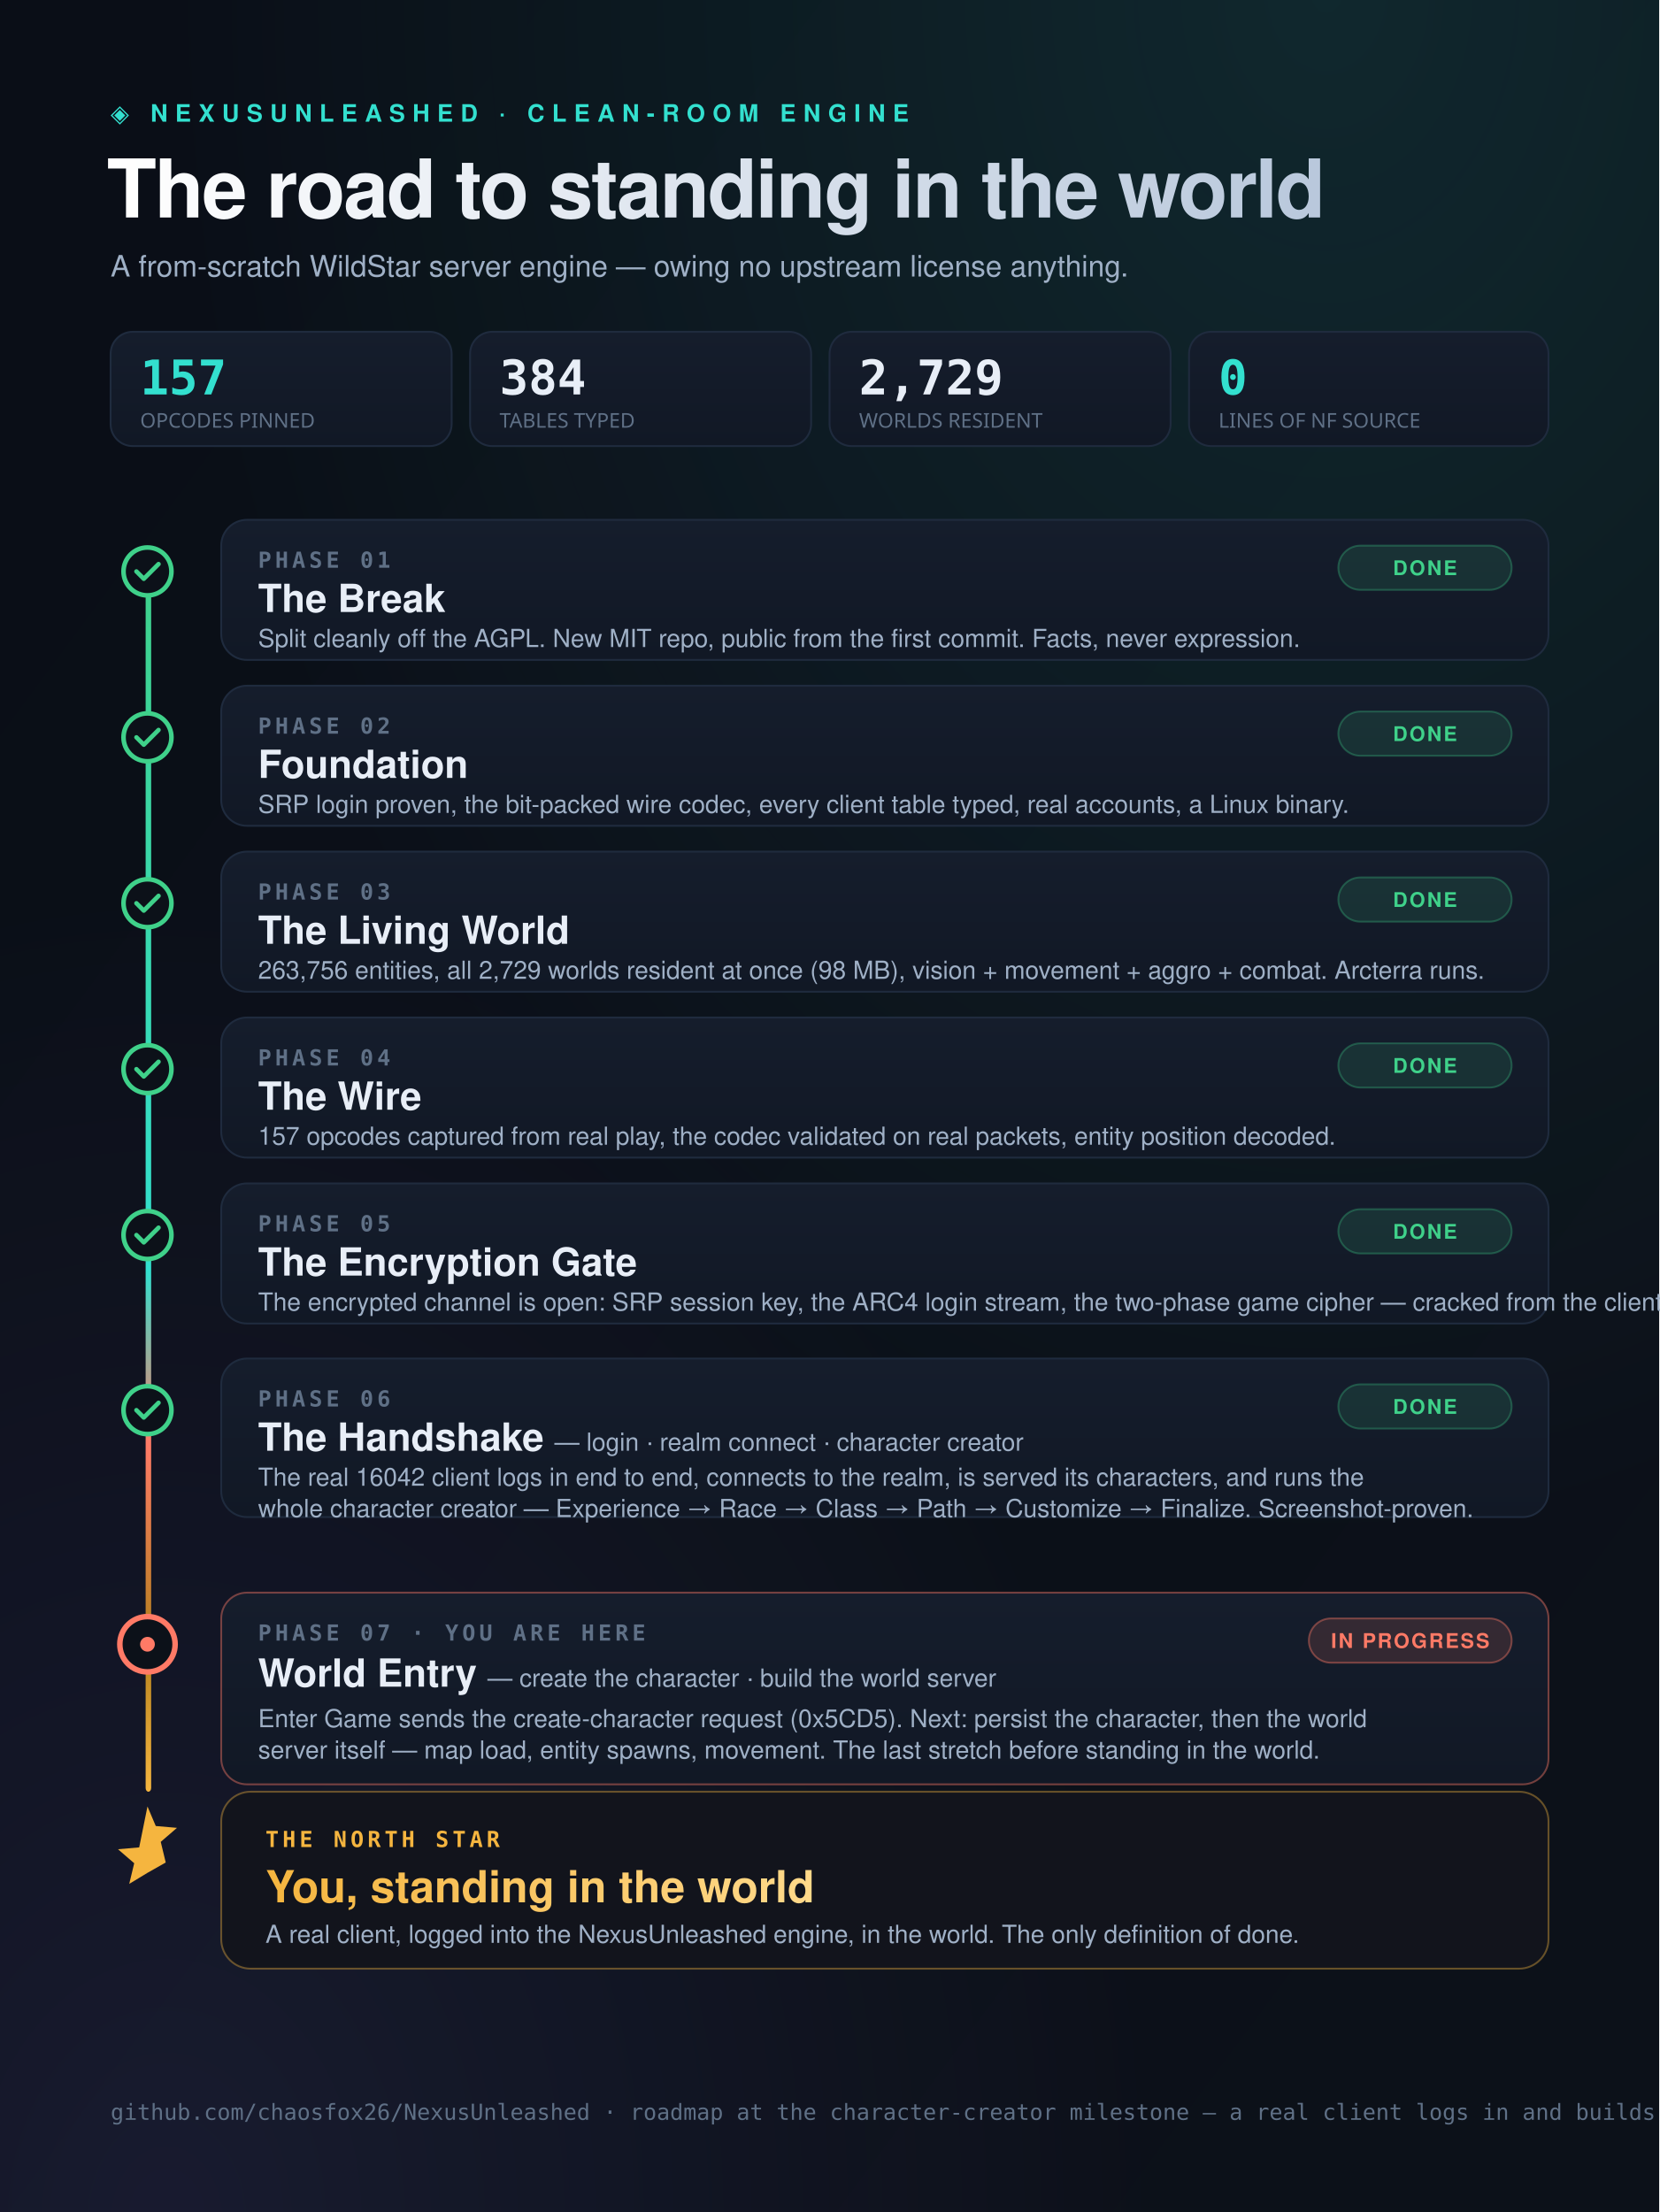
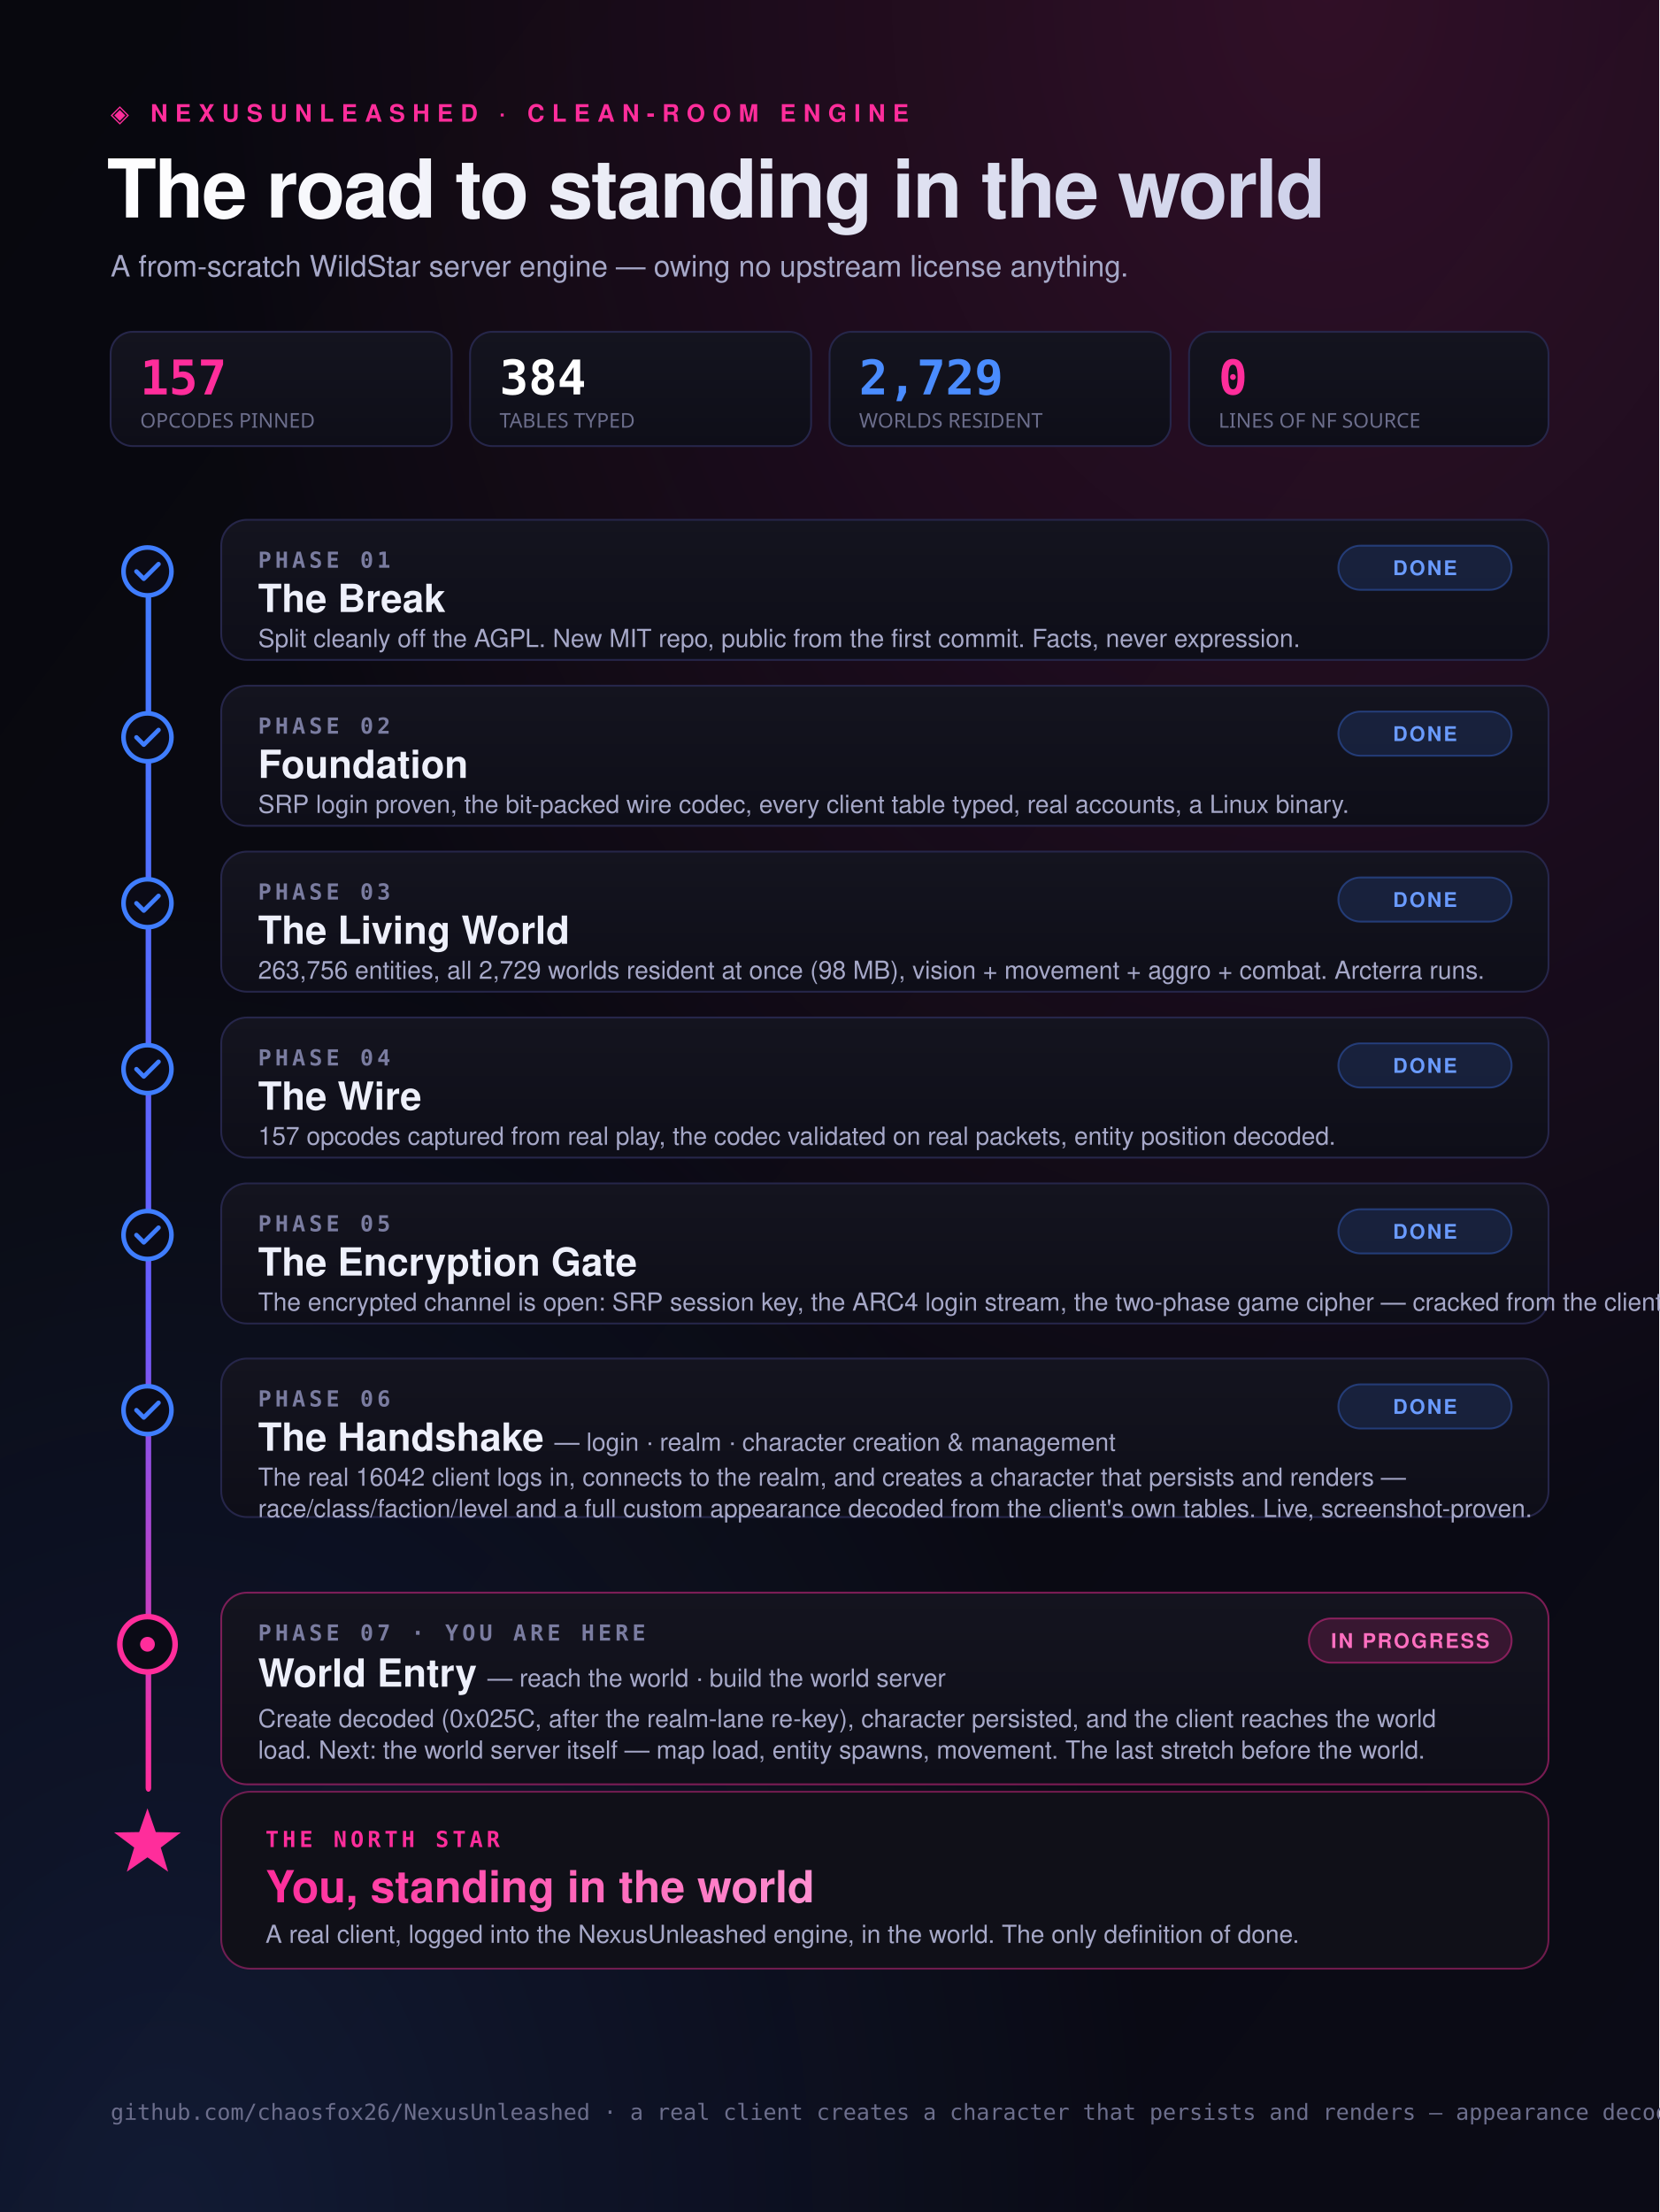
<svg xmlns="http://www.w3.org/2000/svg" viewBox="0 0 900 1200" font-family="Segoe UI, Helvetica, Arial, sans-serif">
  <defs>
    <linearGradient id="bg" x1="0" y1="0" x2="1" y2="1">
-       <stop offset="0" stop-color="#0a0e17" />
-       <stop offset="1" stop-color="#0c1119" />
+       <stop offset="0" stop-color="#08080e" />
+       <stop offset="1" stop-color="#0b0b16" />
    </linearGradient>
    <radialGradient id="glowc" cx="80%" cy="0%" r="70%">
-       <stop offset="0" stop-color="#33e0cf" stop-opacity="0.12" />
-       <stop offset="1" stop-color="#33e0cf" stop-opacity="0" />
+       <stop offset="0" stop-color="#ff2d9b" stop-opacity="0.16" />
+       <stop offset="1" stop-color="#ff2d9b" stop-opacity="0" />
    </radialGradient>
    <radialGradient id="glowv" cx="10%" cy="100%" r="60%">
-       <stop offset="0" stop-color="#8f7dff" stop-opacity="0.10" />
-       <stop offset="1" stop-color="#8f7dff" stop-opacity="0" />
+       <stop offset="0" stop-color="#3f7dff" stop-opacity="0.14" />
+       <stop offset="1" stop-color="#3f7dff" stop-opacity="0" />
    </radialGradient>
    <linearGradient id="spine" x1="0" y1="0" x2="0" y2="1">
-       <stop offset="0" stop-color="#3fd18a" />
-       <stop offset="0.58" stop-color="#33e0cf" />
-       <stop offset="0.72" stop-color="#ff7a66" />
-       <stop offset="0.88" stop-color="#b3801d" />
-       <stop offset="1" stop-color="#f5b53f" />
+       <stop offset="0" stop-color="#3f7dff" />
+       <stop offset="0.62" stop-color="#6a5cff" />
+       <stop offset="1" stop-color="#ff2d9b" />
    </linearGradient>
    <linearGradient id="card" x1="0" y1="0" x2="0" y2="1">
-       <stop offset="0" stop-color="#151d2c" />
-       <stop offset="1" stop-color="#111825" />
+       <stop offset="0" stop-color="#14141f" />
+       <stop offset="1" stop-color="#0e0e18" />
    </linearGradient>
    <linearGradient id="title" x1="0" y1="0" x2="1" y2="0">
      <stop offset="0" stop-color="#ffffff" />
-       <stop offset="1" stop-color="#b9c8dc" />
+       <stop offset="1" stop-color="#cfd2ea" />
    </linearGradient>
-     <linearGradient id="amber" x1="0" y1="0" x2="1" y2="0">
-       <stop offset="0" stop-color="#f5b53f" />
-       <stop offset="1" stop-color="#ffd98a" />
+     <linearGradient id="mag" x1="0" y1="0" x2="1" y2="0">
+       <stop offset="0" stop-color="#ff2d9b" />
+       <stop offset="1" stop-color="#ff8fd0" />
    </linearGradient>
  </defs>
  <rect width="900" height="1200" fill="url(#bg)" />
  <rect width="900" height="1200" fill="url(#glowc)" />
  <rect width="900" height="1200" fill="url(#glowv)" />
-   <text x="60" y="66" fill="#33e0cf" font-size="13" letter-spacing="4" font-weight="700">◈ NEXUSUNLEASHED · CLEAN-ROOM ENGINE</text>
+   <text x="60" y="66" fill="#ff2d9b" font-size="13" letter-spacing="4" font-weight="700">◈ NEXUSUNLEASHED · CLEAN-ROOM ENGINE</text>
  <text x="58" y="118" fill="url(#title)" font-size="44" font-weight="800" letter-spacing="-1">The road to standing in the world</text>
-   <text x="60" y="150" fill="#9fb0c6" font-size="16">A from-scratch WildStar server engine — owing no upstream license anything.</text>
+   <text x="60" y="150" fill="#a6a8c8" font-size="16">A from-scratch WildStar server engine — owing no upstream license anything.</text>
  <g font-family="Consolas, monospace">
    <g transform="translate(60,180)">
-       <rect width="185" height="62" rx="12" fill="url(#card)" stroke="#1f2b3e" />
-       <text x="16" y="34" fill="#33e0cf" font-size="26" font-weight="800">157</text>
-       <text x="16" y="52" fill="#5f7086" font-size="11" font-family="Segoe UI">OPCODES PINNED</text>
+       <rect width="185" height="62" rx="12" fill="url(#card)" stroke="#26264a" />
+       <text x="16" y="34" fill="#ff2d9b" font-size="26" font-weight="800">157</text>
+       <text x="16" y="52" fill="#6c6e8c" font-size="11" font-family="Segoe UI">OPCODES PINNED</text>
    </g>
    <g transform="translate(255,180)">
-       <rect width="185" height="62" rx="12" fill="url(#card)" stroke="#1f2b3e" />
-       <text x="16" y="34" fill="#e8eef7" font-size="26" font-weight="800">384</text>
-       <text x="16" y="52" fill="#5f7086" font-size="11" font-family="Segoe UI">TABLES TYPED</text>
+       <rect width="185" height="62" rx="12" fill="url(#card)" stroke="#26264a" />
+       <text x="16" y="34" fill="#ffffff" font-size="26" font-weight="800">384</text>
+       <text x="16" y="52" fill="#6c6e8c" font-size="11" font-family="Segoe UI">TABLES TYPED</text>
    </g>
    <g transform="translate(450,180)">
-       <rect width="185" height="62" rx="12" fill="url(#card)" stroke="#1f2b3e" />
-       <text x="16" y="34" fill="#e8eef7" font-size="26" font-weight="800">2,729</text>
-       <text x="16" y="52" fill="#5f7086" font-size="11" font-family="Segoe UI">WORLDS RESIDENT</text>
+       <rect width="185" height="62" rx="12" fill="url(#card)" stroke="#26264a" />
+       <text x="16" y="34" fill="#4a8cff" font-size="26" font-weight="800">2,729</text>
+       <text x="16" y="52" fill="#6c6e8c" font-size="11" font-family="Segoe UI">WORLDS RESIDENT</text>
    </g>
    <g transform="translate(645,180)">
-       <rect width="195" height="62" rx="12" fill="url(#card)" stroke="#1f2b3e" />
-       <text x="16" y="34" fill="#33e0cf" font-size="26" font-weight="800">0</text>
-       <text x="16" y="52" fill="#5f7086" font-size="11" font-family="Segoe UI">LINES OF NF SOURCE</text>
+       <rect width="195" height="62" rx="12" fill="url(#card)" stroke="#26264a" />
+       <text x="16" y="34" fill="#ff2d9b" font-size="26" font-weight="800">0</text>
+       <text x="16" y="52" fill="#6c6e8c" font-size="11" font-family="Segoe UI">LINES OF NF SOURCE</text>
    </g>
  </g>
  <rect x="79" y="300" width="3" height="672" rx="2" fill="url(#spine)" />
  <g transform="translate(0,290)">
-     <circle cx="80" cy="20" r="13" fill="#0c1119" stroke="#3fd18a" stroke-width="2.5" />
-     <path d="M74 20l4 4 8-8" stroke="#3fd18a" stroke-width="2.4" fill="none" stroke-linecap="round" stroke-linejoin="round" />
-     <rect x="120" y="-8" width="720" height="76" rx="14" fill="url(#card)" stroke="#1f2b3e" />
-     <text x="140" y="18" fill="#5f7086" font-size="12" font-family="Consolas, monospace" font-weight="700" letter-spacing="2">PHASE 01</text>
-     <text x="140" y="42" fill="#e8eef7" font-size="21" font-weight="700">The Break</text>
-     <text x="140" y="61" fill="#9fb0c6" font-size="13.5">Split cleanly off the AGPL. New MIT repo, public from the first commit. Facts, never expression.</text>
-     <rect x="726" y="6" width="94" height="24" rx="12" fill="#3fd18a" fill-opacity="0.12" stroke="#3fd18a" stroke-opacity="0.3" />
-     <text x="773" y="22" fill="#3fd18a" font-size="11" font-weight="700" text-anchor="middle" letter-spacing="1">DONE</text>
+     <circle cx="80" cy="20" r="13" fill="#0b0b16" stroke="#3f7dff" stroke-width="2.5" />
+     <path d="M74 20l4 4 8-8" stroke="#3f7dff" stroke-width="2.4" fill="none" stroke-linecap="round" stroke-linejoin="round" />
+     <rect x="120" y="-8" width="720" height="76" rx="14" fill="url(#card)" stroke="#26264a" />
+     <text x="140" y="18" fill="#7a7ca0" font-size="12" font-family="Consolas, monospace" font-weight="700" letter-spacing="2">PHASE 01</text>
+     <text x="140" y="42" fill="#eef0fb" font-size="21" font-weight="700">The Break</text>
+     <text x="140" y="61" fill="#a6a8c8" font-size="13.5">Split cleanly off the AGPL. New MIT repo, public from the first commit. Facts, never expression.</text>
+     <rect x="726" y="6" width="94" height="24" rx="12" fill="#3f7dff" fill-opacity="0.14" stroke="#3f7dff" stroke-opacity="0.35" />
+     <text x="773" y="22" fill="#6a9bff" font-size="11" font-weight="700" text-anchor="middle" letter-spacing="1">DONE</text>
  </g>
  <g transform="translate(0,380)">
-     <circle cx="80" cy="20" r="13" fill="#0c1119" stroke="#3fd18a" stroke-width="2.5" />
-     <path d="M74 20l4 4 8-8" stroke="#3fd18a" stroke-width="2.4" fill="none" stroke-linecap="round" stroke-linejoin="round" />
-     <rect x="120" y="-8" width="720" height="76" rx="14" fill="url(#card)" stroke="#1f2b3e" />
-     <text x="140" y="18" fill="#5f7086" font-size="12" font-family="Consolas, monospace" font-weight="700" letter-spacing="2">PHASE 02</text>
-     <text x="140" y="42" fill="#e8eef7" font-size="21" font-weight="700">Foundation</text>
-     <text x="140" y="61" fill="#9fb0c6" font-size="13.5">SRP login proven, the bit-packed wire codec, every client table typed, real accounts, a Linux binary.</text>
-     <rect x="726" y="6" width="94" height="24" rx="12" fill="#3fd18a" fill-opacity="0.12" stroke="#3fd18a" stroke-opacity="0.3" />
-     <text x="773" y="22" fill="#3fd18a" font-size="11" font-weight="700" text-anchor="middle" letter-spacing="1">DONE</text>
+     <circle cx="80" cy="20" r="13" fill="#0b0b16" stroke="#3f7dff" stroke-width="2.5" />
+     <path d="M74 20l4 4 8-8" stroke="#3f7dff" stroke-width="2.4" fill="none" stroke-linecap="round" stroke-linejoin="round" />
+     <rect x="120" y="-8" width="720" height="76" rx="14" fill="url(#card)" stroke="#26264a" />
+     <text x="140" y="18" fill="#7a7ca0" font-size="12" font-family="Consolas, monospace" font-weight="700" letter-spacing="2">PHASE 02</text>
+     <text x="140" y="42" fill="#eef0fb" font-size="21" font-weight="700">Foundation</text>
+     <text x="140" y="61" fill="#a6a8c8" font-size="13.5">SRP login proven, the bit-packed wire codec, every client table typed, real accounts, a Linux binary.</text>
+     <rect x="726" y="6" width="94" height="24" rx="12" fill="#3f7dff" fill-opacity="0.14" stroke="#3f7dff" stroke-opacity="0.35" />
+     <text x="773" y="22" fill="#6a9bff" font-size="11" font-weight="700" text-anchor="middle" letter-spacing="1">DONE</text>
  </g>
  <g transform="translate(0,470)">
-     <circle cx="80" cy="20" r="13" fill="#0c1119" stroke="#3fd18a" stroke-width="2.5" />
-     <path d="M74 20l4 4 8-8" stroke="#3fd18a" stroke-width="2.4" fill="none" stroke-linecap="round" stroke-linejoin="round" />
-     <rect x="120" y="-8" width="720" height="76" rx="14" fill="url(#card)" stroke="#1f2b3e" />
-     <text x="140" y="18" fill="#5f7086" font-size="12" font-family="Consolas, monospace" font-weight="700" letter-spacing="2">PHASE 03</text>
-     <text x="140" y="42" fill="#e8eef7" font-size="21" font-weight="700">The Living World</text>
-     <text x="140" y="61" fill="#9fb0c6" font-size="13.5">263,756 entities, all 2,729 worlds resident at once (98 MB), vision + movement + aggro + combat. Arcterra runs.</text>
-     <rect x="726" y="6" width="94" height="24" rx="12" fill="#3fd18a" fill-opacity="0.12" stroke="#3fd18a" stroke-opacity="0.3" />
-     <text x="773" y="22" fill="#3fd18a" font-size="11" font-weight="700" text-anchor="middle" letter-spacing="1">DONE</text>
+     <circle cx="80" cy="20" r="13" fill="#0b0b16" stroke="#3f7dff" stroke-width="2.5" />
+     <path d="M74 20l4 4 8-8" stroke="#3f7dff" stroke-width="2.4" fill="none" stroke-linecap="round" stroke-linejoin="round" />
+     <rect x="120" y="-8" width="720" height="76" rx="14" fill="url(#card)" stroke="#26264a" />
+     <text x="140" y="18" fill="#7a7ca0" font-size="12" font-family="Consolas, monospace" font-weight="700" letter-spacing="2">PHASE 03</text>
+     <text x="140" y="42" fill="#eef0fb" font-size="21" font-weight="700">The Living World</text>
+     <text x="140" y="61" fill="#a6a8c8" font-size="13.5">263,756 entities, all 2,729 worlds resident at once (98 MB), vision + movement + aggro + combat. Arcterra runs.</text>
+     <rect x="726" y="6" width="94" height="24" rx="12" fill="#3f7dff" fill-opacity="0.14" stroke="#3f7dff" stroke-opacity="0.35" />
+     <text x="773" y="22" fill="#6a9bff" font-size="11" font-weight="700" text-anchor="middle" letter-spacing="1">DONE</text>
  </g>
  <g transform="translate(0,560)">
-     <circle cx="80" cy="20" r="13" fill="#0c1119" stroke="#3fd18a" stroke-width="2.5" />
-     <path d="M74 20l4 4 8-8" stroke="#3fd18a" stroke-width="2.4" fill="none" stroke-linecap="round" stroke-linejoin="round" />
-     <rect x="120" y="-8" width="720" height="76" rx="14" fill="url(#card)" stroke="#1f2b3e" />
-     <text x="140" y="18" fill="#5f7086" font-size="12" font-family="Consolas, monospace" font-weight="700" letter-spacing="2">PHASE 04</text>
-     <text x="140" y="42" fill="#e8eef7" font-size="21" font-weight="700">The Wire</text>
-     <text x="140" y="61" fill="#9fb0c6" font-size="13.5">157 opcodes captured from real play, the codec validated on real packets, entity position decoded.</text>
-     <rect x="726" y="6" width="94" height="24" rx="12" fill="#3fd18a" fill-opacity="0.12" stroke="#3fd18a" stroke-opacity="0.3" />
-     <text x="773" y="22" fill="#3fd18a" font-size="11" font-weight="700" text-anchor="middle" letter-spacing="1">DONE</text>
+     <circle cx="80" cy="20" r="13" fill="#0b0b16" stroke="#3f7dff" stroke-width="2.5" />
+     <path d="M74 20l4 4 8-8" stroke="#3f7dff" stroke-width="2.4" fill="none" stroke-linecap="round" stroke-linejoin="round" />
+     <rect x="120" y="-8" width="720" height="76" rx="14" fill="url(#card)" stroke="#26264a" />
+     <text x="140" y="18" fill="#7a7ca0" font-size="12" font-family="Consolas, monospace" font-weight="700" letter-spacing="2">PHASE 04</text>
+     <text x="140" y="42" fill="#eef0fb" font-size="21" font-weight="700">The Wire</text>
+     <text x="140" y="61" fill="#a6a8c8" font-size="13.5">157 opcodes captured from real play, the codec validated on real packets, entity position decoded.</text>
+     <rect x="726" y="6" width="94" height="24" rx="12" fill="#3f7dff" fill-opacity="0.14" stroke="#3f7dff" stroke-opacity="0.35" />
+     <text x="773" y="22" fill="#6a9bff" font-size="11" font-weight="700" text-anchor="middle" letter-spacing="1">DONE</text>
  </g>
  <g transform="translate(0,650)">
-     <circle cx="80" cy="20" r="13" fill="#0c1119" stroke="#3fd18a" stroke-width="2.5" />
-     <path d="M74 20l4 4 8-8" stroke="#3fd18a" stroke-width="2.4" fill="none" stroke-linecap="round" stroke-linejoin="round" />
-     <rect x="120" y="-8" width="720" height="76" rx="14" fill="url(#card)" stroke="#1f2b3e" />
-     <text x="140" y="18" fill="#5f7086" font-size="12" font-family="Consolas, monospace" font-weight="700" letter-spacing="2">PHASE 05</text>
-     <text x="140" y="42" fill="#e8eef7" font-size="21" font-weight="700">The Encryption Gate</text>
-     <text x="140" y="61" fill="#9fb0c6" font-size="13.5">The encrypted channel is open: SRP session key, the ARC4 login stream, the two-phase game cipher — cracked from the client.</text>
-     <rect x="726" y="6" width="94" height="24" rx="12" fill="#3fd18a" fill-opacity="0.12" stroke="#3fd18a" stroke-opacity="0.3" />
-     <text x="773" y="22" fill="#3fd18a" font-size="11" font-weight="700" text-anchor="middle" letter-spacing="1">DONE</text>
+     <circle cx="80" cy="20" r="13" fill="#0b0b16" stroke="#3f7dff" stroke-width="2.5" />
+     <path d="M74 20l4 4 8-8" stroke="#3f7dff" stroke-width="2.4" fill="none" stroke-linecap="round" stroke-linejoin="round" />
+     <rect x="120" y="-8" width="720" height="76" rx="14" fill="url(#card)" stroke="#26264a" />
+     <text x="140" y="18" fill="#7a7ca0" font-size="12" font-family="Consolas, monospace" font-weight="700" letter-spacing="2">PHASE 05</text>
+     <text x="140" y="42" fill="#eef0fb" font-size="21" font-weight="700">The Encryption Gate</text>
+     <text x="140" y="61" fill="#a6a8c8" font-size="13.5">The encrypted channel is open: SRP session key, the ARC4 login stream, the two-phase game cipher — cracked from the client.</text>
+     <rect x="726" y="6" width="94" height="24" rx="12" fill="#3f7dff" fill-opacity="0.14" stroke="#3f7dff" stroke-opacity="0.35" />
+     <text x="773" y="22" fill="#6a9bff" font-size="11" font-weight="700" text-anchor="middle" letter-spacing="1">DONE</text>
  </g>
  <g transform="translate(0,745)">
-     <circle cx="80" cy="20" r="13" fill="#0c1119" stroke="#3fd18a" stroke-width="2.5" />
-     <path d="M74 20l4 4 8-8" stroke="#3fd18a" stroke-width="2.4" fill="none" stroke-linecap="round" stroke-linejoin="round" />
-     <rect x="120" y="-8" width="720" height="86" rx="14" fill="url(#card)" stroke="#1f2b3e" />
-     <text x="140" y="18" fill="#5f7086" font-size="12" font-family="Consolas, monospace" font-weight="700" letter-spacing="2">PHASE 06</text>
-     <text x="140" y="42" fill="#e8eef7" font-size="21" font-weight="700">The Handshake <tspan fill="#9fb0c6" font-size="13.5" font-weight="400">— login · realm connect · character creator</tspan>
+     <circle cx="80" cy="20" r="13" fill="#0b0b16" stroke="#3f7dff" stroke-width="2.5" />
+     <path d="M74 20l4 4 8-8" stroke="#3f7dff" stroke-width="2.4" fill="none" stroke-linecap="round" stroke-linejoin="round" />
+     <rect x="120" y="-8" width="720" height="86" rx="14" fill="url(#card)" stroke="#26264a" />
+     <text x="140" y="18" fill="#7a7ca0" font-size="12" font-family="Consolas, monospace" font-weight="700" letter-spacing="2">PHASE 06</text>
+     <text x="140" y="42" fill="#eef0fb" font-size="21" font-weight="700">The Handshake <tspan fill="#a6a8c8" font-size="13.5" font-weight="400">— login · realm · character creation &amp; management</tspan>
    </text>
-     <text x="140" y="61" fill="#9fb0c6" font-size="13.5">The real 16042 client logs in end to end, connects to the realm, is served its characters, and runs the</text>
-     <text x="140" y="78" fill="#9fb0c6" font-size="13.5">whole character creator — Experience → Race → Class → Path → Customize → Finalize. Screenshot-proven.</text>
-     <rect x="726" y="6" width="94" height="24" rx="12" fill="#3fd18a" fill-opacity="0.12" stroke="#3fd18a" stroke-opacity="0.3" />
-     <text x="773" y="22" fill="#3fd18a" font-size="11" font-weight="700" text-anchor="middle" letter-spacing="1">DONE</text>
+     <text x="140" y="61" fill="#a6a8c8" font-size="13.5">The real 16042 client logs in, connects to the realm, and creates a character that persists and renders —</text>
+     <text x="140" y="78" fill="#a6a8c8" font-size="13.5">race/class/faction/level and a full custom appearance decoded from the client's own tables. Live, screenshot-proven.</text>
+     <rect x="726" y="6" width="94" height="24" rx="12" fill="#3f7dff" fill-opacity="0.14" stroke="#3f7dff" stroke-opacity="0.35" />
+     <text x="773" y="22" fill="#6a9bff" font-size="11" font-weight="700" text-anchor="middle" letter-spacing="1">DONE</text>
  </g>
  <g transform="translate(0,872)">
-     <circle cx="80" cy="20" r="15" fill="#0c1119" stroke="#ff7a66" stroke-width="3" />
-     <circle cx="80" cy="20" r="4" fill="#ff7a66" />
-     <rect x="120" y="-8" width="720" height="104" rx="14" fill="url(#card)" stroke="#ff7a66" stroke-opacity="0.42" />
-     <text x="140" y="18" fill="#5f7086" font-size="12" font-family="Consolas, monospace" font-weight="700" letter-spacing="2">PHASE 07 · YOU ARE HERE</text>
-     <text x="140" y="43" fill="#e8eef7" font-size="21" font-weight="700">World Entry <tspan fill="#9fb0c6" font-size="13.5" font-weight="400">— create the character · build the world server</tspan>
+     <circle cx="80" cy="20" r="15" fill="#0b0b16" stroke="#ff2d9b" stroke-width="3" />
+     <circle cx="80" cy="20" r="4" fill="#ff2d9b" />
+     <rect x="120" y="-8" width="720" height="104" rx="14" fill="url(#card)" stroke="#ff2d9b" stroke-opacity="0.45" />
+     <text x="140" y="18" fill="#7a7ca0" font-size="12" font-family="Consolas, monospace" font-weight="700" letter-spacing="2">PHASE 07 · YOU ARE HERE</text>
+     <text x="140" y="43" fill="#eef0fb" font-size="21" font-weight="700">World Entry <tspan fill="#a6a8c8" font-size="13.5" font-weight="400">— reach the world · build the world server</tspan>
    </text>
-     <text x="140" y="65" fill="#9fb0c6" font-size="13.5">Enter Game sends the create-character request (0x5CD5). Next: persist the character, then the world</text>
-     <text x="140" y="82" fill="#9fb0c6" font-size="13.5">server itself — map load, entity spawns, movement. The last stretch before standing in the world.</text>
-     <rect x="710" y="6" width="110" height="24" rx="12" fill="#ff7a66" fill-opacity="0.14" stroke="#ff7a66" stroke-opacity="0.4" />
-     <text x="765" y="22" fill="#ff7a66" font-size="11" font-weight="700" text-anchor="middle" letter-spacing="1">IN PROGRESS</text>
+     <text x="140" y="65" fill="#a6a8c8" font-size="13.5">Create decoded (0x025C, after the realm-lane re-key), character persisted, and the client reaches the world</text>
+     <text x="140" y="82" fill="#a6a8c8" font-size="13.5">load. Next: the world server itself — map load, entity spawns, movement. The last stretch before the world.</text>
+     <rect x="710" y="6" width="110" height="24" rx="12" fill="#ff2d9b" fill-opacity="0.16" stroke="#ff2d9b" stroke-opacity="0.45" />
+     <text x="765" y="22" fill="#ff6fc0" font-size="11" font-weight="700" text-anchor="middle" letter-spacing="1">IN PROGRESS</text>
  </g>
  <g transform="translate(0,972)">
-     <path d="M80 8l4.5 10.6 11.5 1-8.8 7.6 2.7 11.2L80 44l-9.9 6 2.7-11.2-8.8-7.6 11.5-1z" fill="#f5b53f" />
-     <rect x="120" y="0" width="720" height="96" rx="16" fill="#12141c" stroke="#f5b53f" stroke-opacity="0.38" />
-     <text x="144" y="30" fill="#f5b53f" font-size="12" font-family="Consolas, monospace" font-weight="700" letter-spacing="2">THE NORTH STAR</text>
-     <text x="144" y="60" fill="url(#amber)" font-size="24" font-weight="800">You, standing in the world</text>
-     <text x="144" y="82" fill="#9fb0c6" font-size="13.5">A real client, logged into the NexusUnleashed engine, in the world. The only definition of done.</text>
+     <path d="M80 9 L84.5 21.9 L98.1 22.1 L87.2 30.3 L91.2 43.4 L80 35.6 L68.8 43.4 L72.8 30.3 L61.9 22.1 L75.5 21.9 Z" fill="#ff2d9b" />
+     <rect x="120" y="0" width="720" height="96" rx="16" fill="#101018" stroke="#ff2d9b" stroke-opacity="0.4" />
+     <text x="144" y="30" fill="#ff2d9b" font-size="12" font-family="Consolas, monospace" font-weight="700" letter-spacing="2">THE NORTH STAR</text>
+     <text x="144" y="60" fill="url(#mag)" font-size="24" font-weight="800">You, standing in the world</text>
+     <text x="144" y="82" fill="#a6a8c8" font-size="13.5">A real client, logged into the NexusUnleashed engine, in the world. The only definition of done.</text>
  </g>
-   <text x="60" y="1150" fill="#5f7086" font-size="12" font-family="Consolas, monospace">github.com/chaosfox26/NexusUnleashed · roadmap at the character-creator milestone — a real client logs in and builds a character</text>
+   <text x="60" y="1150" fill="#6c6e8c" font-size="12" font-family="Consolas, monospace">github.com/chaosfox26/NexusUnleashed · a real client creates a character that persists and renders — appearance decoded from the client's own tables</text>
</svg>
